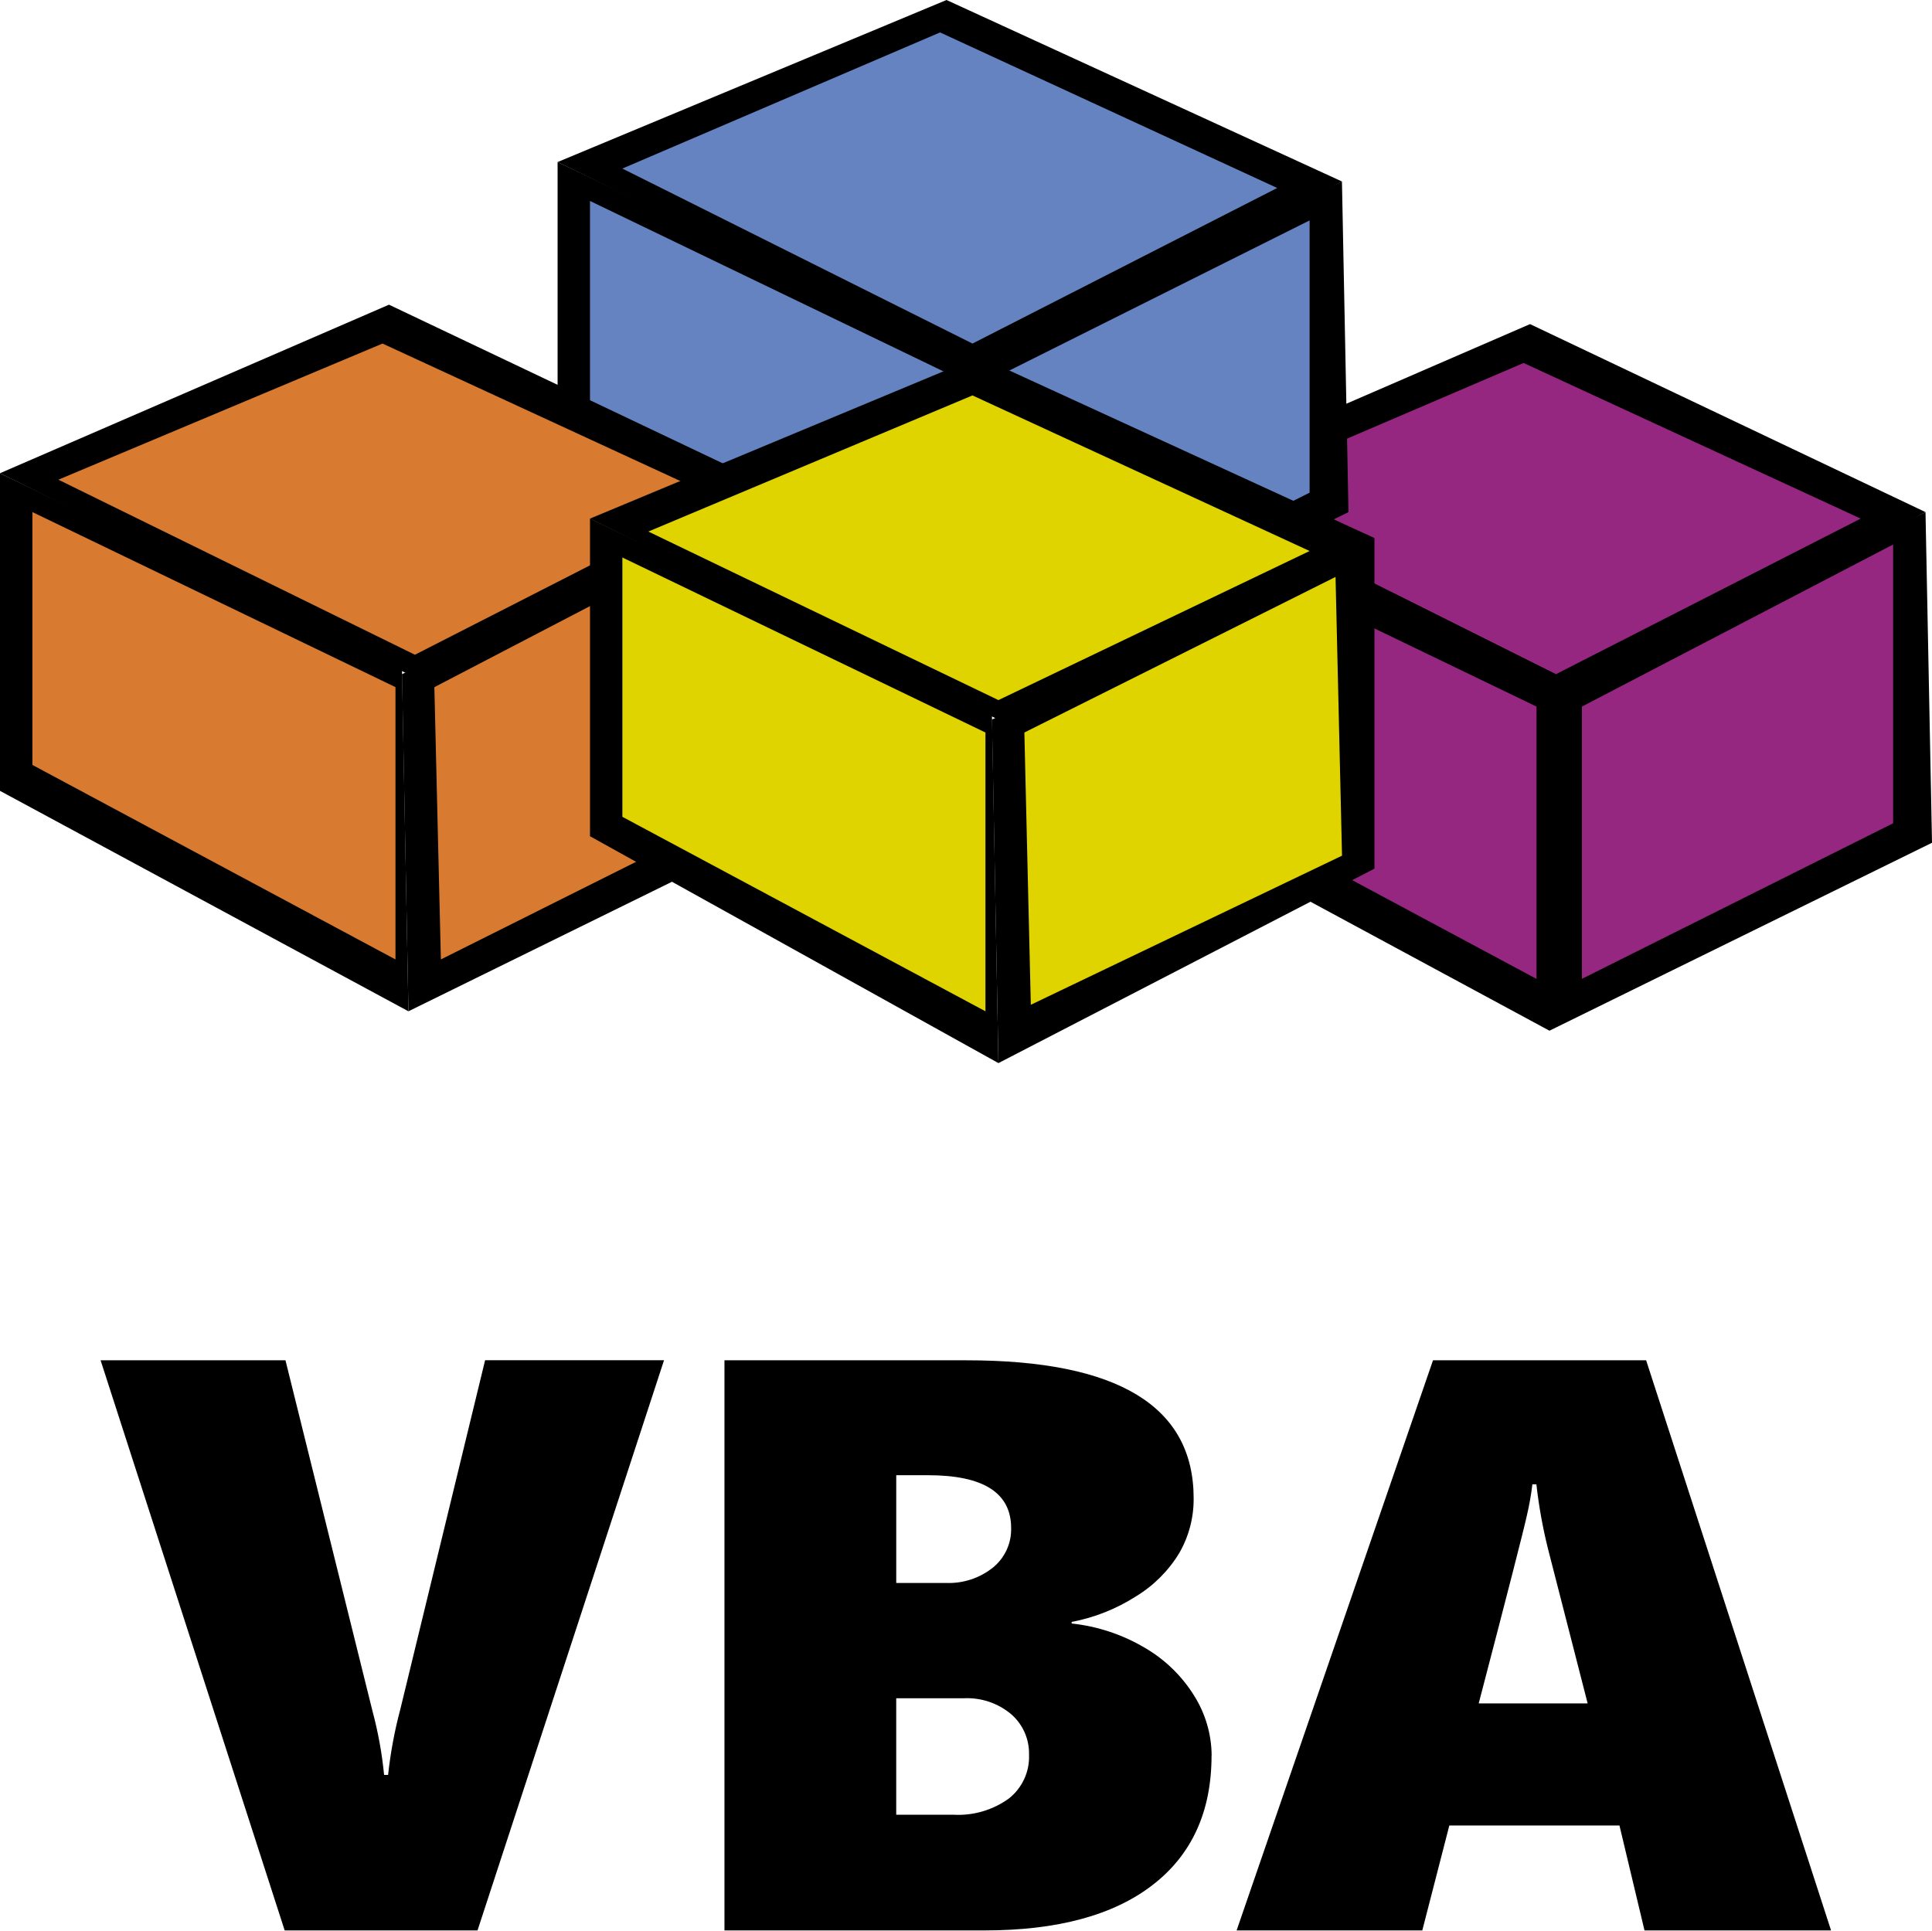
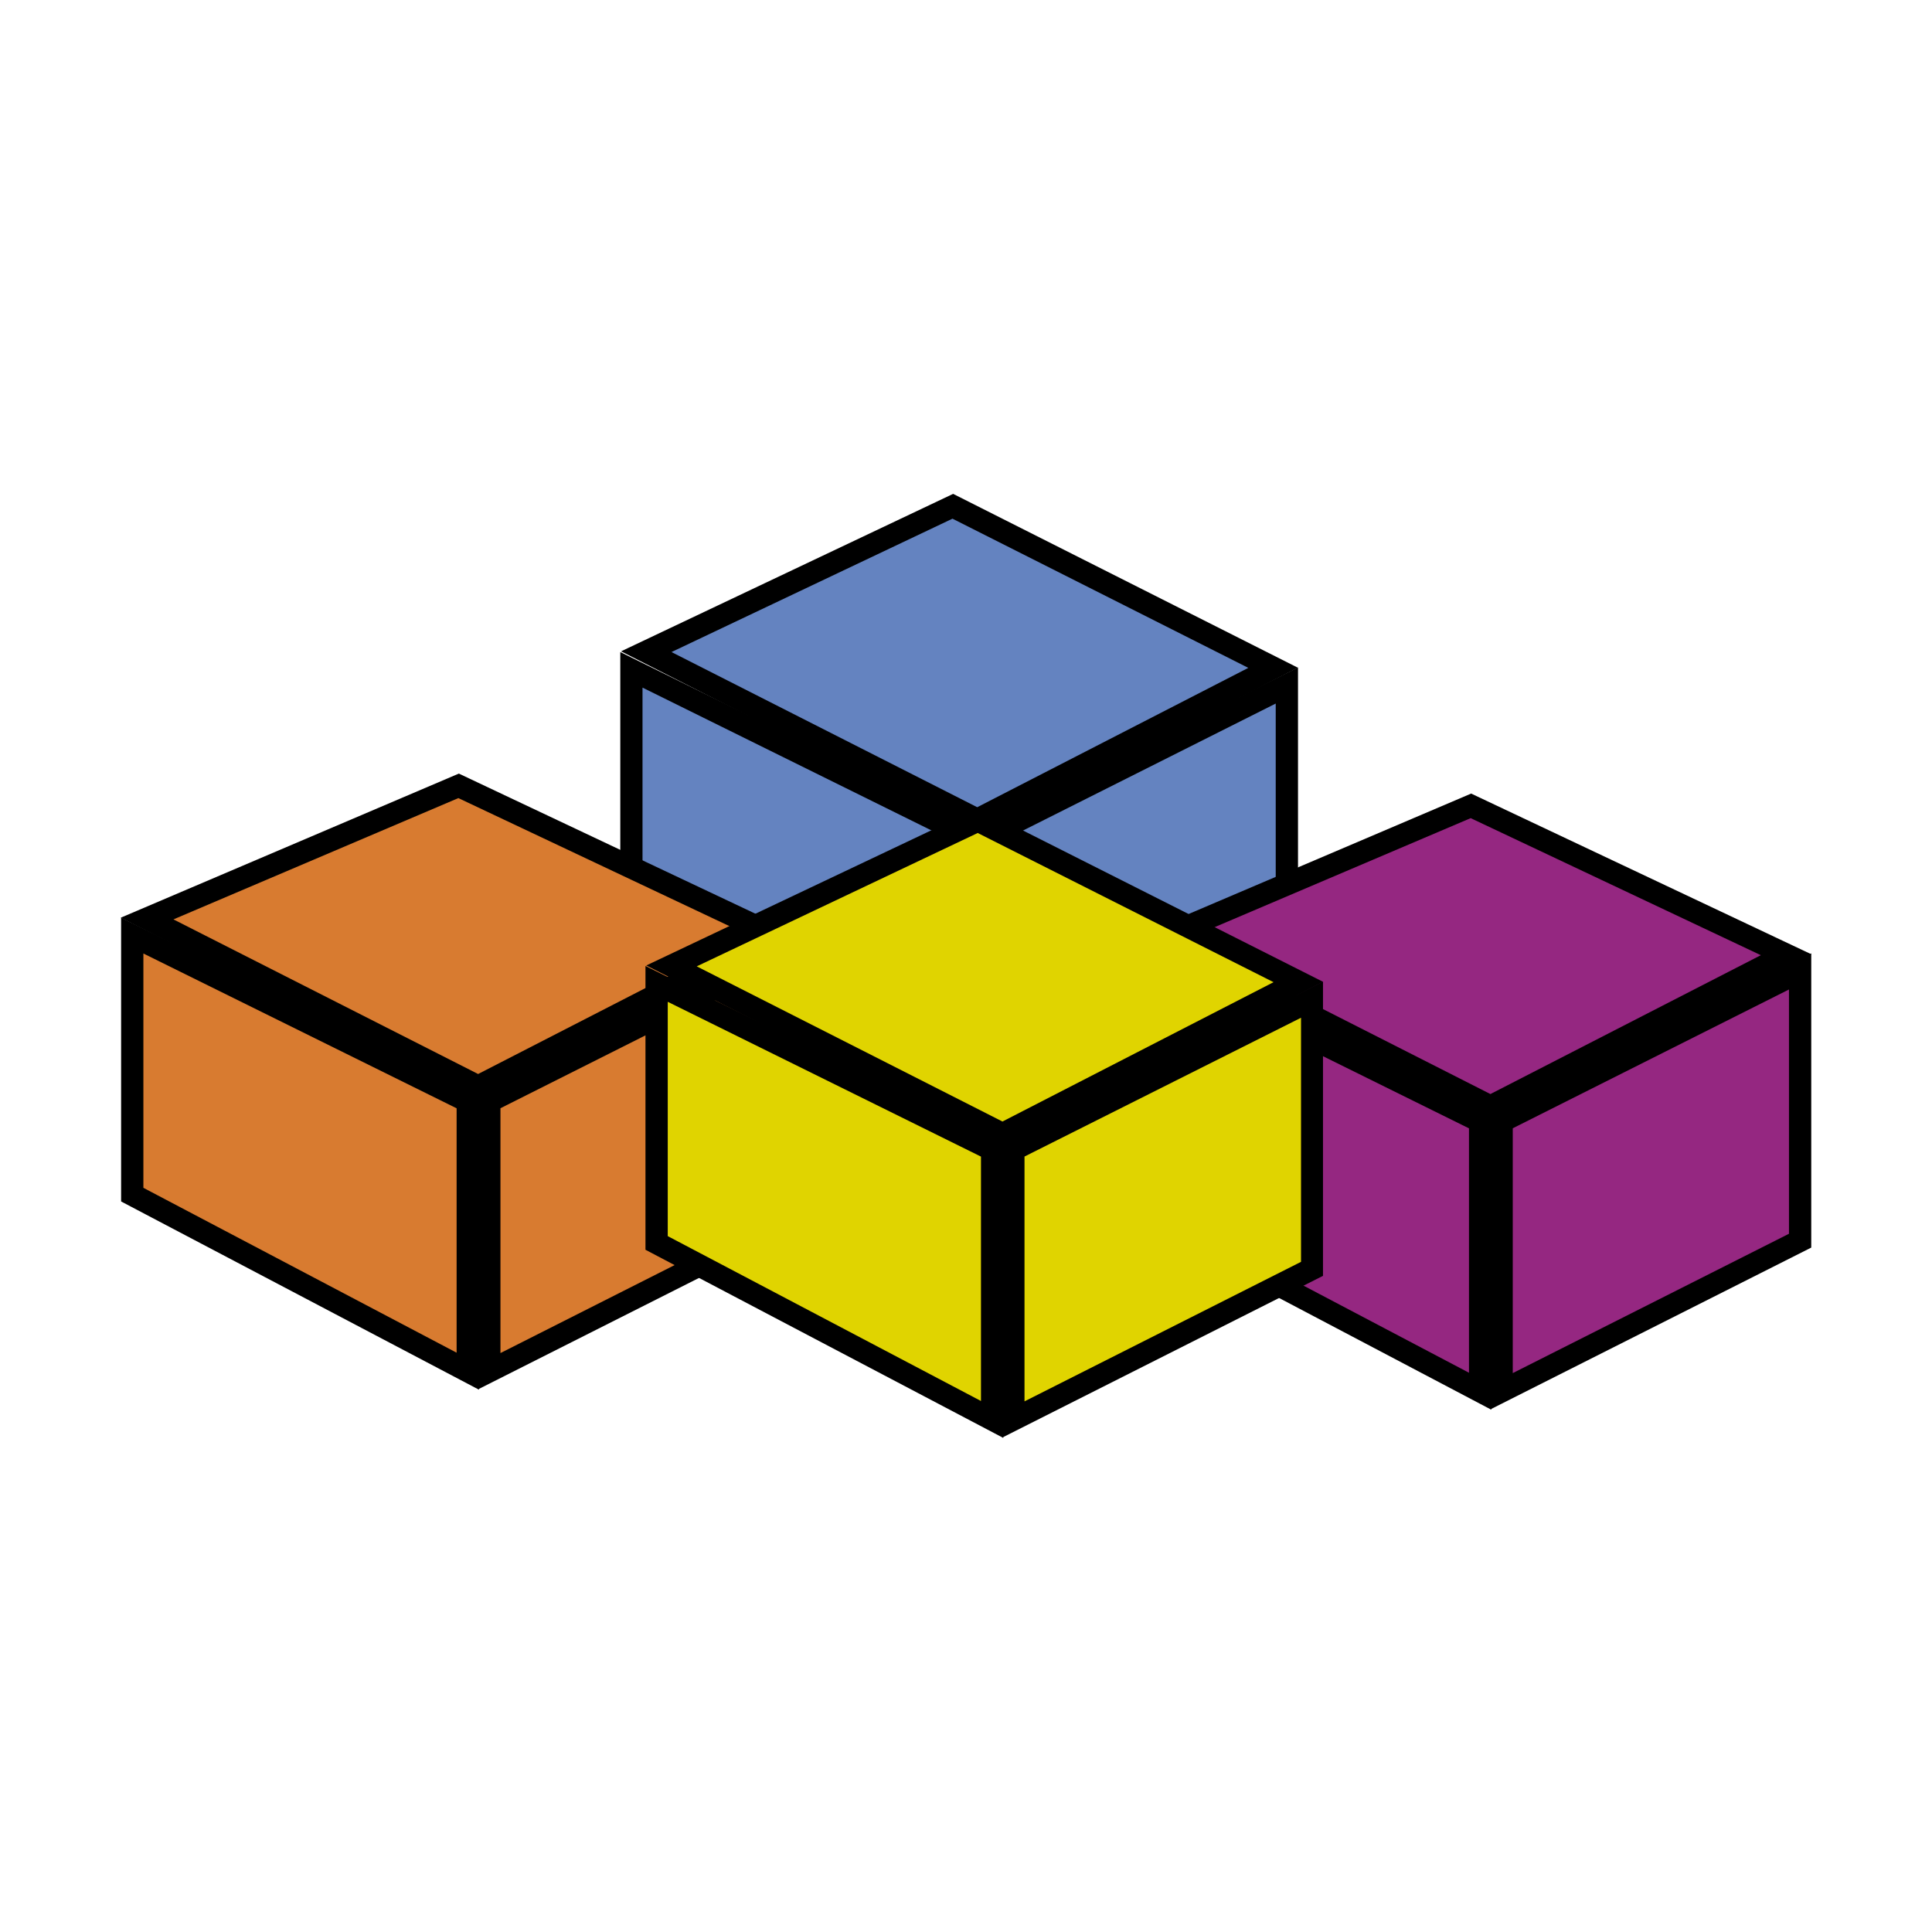
- <svg xmlns="http://www.w3.org/2000/svg" width="170.819" height="170.7">
-   <path d="M100.887 71.65V43.566l36.11 17.196v30.38l-36.11-19.49" />
-   <path fill="#952781" d="M103.754 69.36V47.003l32.098 15.478v24.08l-32.098-17.2" />
-   <path d="M100.887 43.565L135.28 28.66l34.966 16.623-31.53 16.624-37.83-18.342" />
-   <path fill="#952781" d="M106.618 44.138l28.09-12.04 29.805 13.76-26.94 13.756-30.955-15.476" />
-   <path d="M136.427 61.334l.57 29.807 33.823-16.62-.575-29.23-33.82 16.05" />
-   <path fill="#952781" d="M139.865 62.48v24.075L167.38 72.8V48.15l-27.515 14.33" />
-   <path d="M49.3 42.417V14.33l36.11 17.198v30.38L49.3 42.418" />
-   <path fill="#6483c0" d="M52.165 40.125V17.77l32.098 15.477v24.65L52.165 40.124" />
-   <path d="M49.3 14.33L83.687 0l34.968 16.05L87.13 32.674 49.3 14.33" />
-   <path fill="#6483c0" d="M55.027 14.904l28.09-12.037 29.808 13.756L85.983 30.38 55.027 14.905" />
-   <path d="M84.836 32.1l.573 29.807 33.82-16.624-.58-29.232L84.83 32.1" />
-   <path fill="#6483c0" d="M88.276 33.247v24.075l27.514-13.757V19.49L88.276 33.246" />
-   <path d="M0 69.932V41.845L35.54 59.04l.573 30.385L0 69.932" />
-   <path fill="#d87b30" d="M2.866 67.64V45.282l32.1 15.478v24.08l-32.1-17.2" />
-   <path d="M0 41.845l34.392-14.903L69.36 43.565 37.26 60.19 0 41.844" />
-   <path fill="#d87b30" d="M5.16 42.417L33.82 30.38l29.808 13.76-26.943 13.756L5.16 42.416" />
-   <path d="M35.54 59.614l.573 29.81L69.933 72.8l-.574-29.235-33.82 16.05" />
-   <path fill="#d87b30" d="M38.405 60.76l.575 24.078 27.514-13.76-.573-24.648-27.51 14.33" />
-   <path d="M52.165 73.944V45.858l35.537 17.196.574 30.95-36.11-20.06" />
-   <path fill="#e0d400" d="M55.027 72.226v-22.93L87.13 64.774v24.65L55.026 72.227" />
-   <path d="M52.165 45.858l34.39-14.33 34.968 16.048-32.1 16.624-37.258-18.342" />
-   <path fill="#e0d400" d="M57.322 47.003l28.66-12.037 29.808 13.757-27.514 13.184-30.954-14.904" />
-   <path d="M87.702 63.626l.574 30.38 33.247-17.196V47.576l-33.82 16.05" />
-   <path fill="#e0d400" d="M90.57 64.774l.57 24.074 27.516-13.184-.573-24.648L90.57 64.774" />
-   <path d="M42.22 170.7H25.17L8.894 120.286H25.24l7.7 31.043a34.7 34.7 0 011.02 5.62h.353a38.792 38.792 0 011.09-5.84l7.488-30.83h15.82zm64.9-15.47q0 7.42-5.2 11.444T87.046 170.7H64.053v-50.414h21.41q20.074 0 20.074 12.2a9.513 9.513 0 01-1.266 4.834 11.385 11.385 0 01-3.85 3.85 16.108 16.108 0 01-5.67 2.25v.14a16.006 16.006 0 016.435 2.128 12.558 12.558 0 014.395 4.254 10.06 10.06 0 011.547 5.29zM89.4 135.123q0-4.676-7.348-4.676h-2.81v9.527h4.394a6.244 6.244 0 004.148-1.354 4.35 4.35 0 001.616-3.498zm1.582 20.04a4.585 4.585 0 00-1.582-3.587 6.064 6.064 0 00-4.184-1.406H79.24v10.3h5.06a7.65 7.65 0 004.887-1.425 4.694 4.694 0 001.796-3.884zM145.4 170.7l-2.215-9.28h-15.042l-2.39 9.28h-16.418l17.365-50.414h18.844l16.35 50.414zm-9.562-39.445h-.352a24.49 24.49 0 01-.492 2.777q-.422 1.934-4.254 16.594h9.633l-3.516-13.71a43.36 43.36 0 01-1.015-5.66z" />
+ <svg xmlns="http://www.w3.org/2000/svg" viewBox="0 0 32 32">
+   <path d="m10.457 11.092 5.557 2.747v4.468l-5.557-2.925z" fill="#6483c0" />
+   <path d="m16.2 18.613-5.926-3.12v-4.693l5.926 2.924zm-5.558-3.343 5.188 2.73v-4.047l-5.188-2.564z" />
+   <path d="m16.371 13.839v4.468l4.944-2.493v-4.46z" fill="#6483c0" />
+   <path d="m16.186 18.607v-4.882l5.313-2.67v4.873zm.369-4.655v4.055l4.575-2.307v-4.047z" />
+   <path d="m10.703 10.797 5.483 2.783 4.896-2.516-5.305-2.675z" fill="#6483c0" />
+   <path d="m16.187 13.788-5.9-3 5.5-2.608 5.709 2.879zm-5.065-2.988 5.064 2.57 4.49-2.308-4.9-2.471z" />
+   <path d="m18.957 15.829 5.558 2.746v4.468l-5.558-2.925z" fill="#952781" />
+   <path d="m24.7 23.349-5.926-3.12v-4.7l5.926 2.931zm-5.557-3.343 5.188 2.731v-4.048l-5.188-2.564z" />
+   <path d="m24.871 18.575v4.468l4.944-2.493v-4.46z" fill="#952781" />
+   <path d="m24.687 23.343v-4.882l5.313-2.67v4.873zm.369-4.655v4.055l4.575-2.308v-4.046z" />
+   <path d="m19.203 15.546 5.484 2.783 4.896-2.517-5.219-2.466z" fill="#952781" />
+   <path d="m24.687 18.536-5.92-3.005 5.6-2.387 5.633 2.661zm-5.047-2.976 5.046 2.561 4.479-2.3-4.806-2.27z" />
+   <path d="m2.19 15.496 5.558 2.747v4.468l-5.558-2.925z" fill="#d87b30" />
+   <path d="m7.932 23.017-5.926-3.117v-4.7l5.926 2.929zm-5.557-3.343 5.188 2.731v-4.048l-5.188-2.564z" />
+   <path d="m8.104 18.243v4.468l4.944-2.493v-4.46z" fill="#d87b30" />
+   <path d="m7.92 23.011v-4.882l5.313-2.67v4.873zm.369-4.655v4.055l4.575-2.311v-4.043z" />
+   <path d="m2.436 15.213 5.484 2.784 4.896-2.517-5.219-2.466z" fill="#d87b30" />
+   <path d="m7.92 18.2-5.92-3 5.6-2.387 5.632 2.661zm-5.047-2.972 5.046 2.561 4.479-2.3-4.806-2.27z" />
+   <path d="m10.875 16.296 5.557 2.746v4.469l-5.557-2.926z" fill="#e0d400" />
+   <path d="m16.617 23.816-5.926-3.116v-4.7l5.926 2.929zm-5.557-3.342 5.188 2.731v-4.048l-5.188-2.564z" />
+   <path d="m16.789 19.042v4.469l4.944-2.494v-4.46z" fill="#e0d400" />
+   <path d="m16.6 23.811v-4.882l5.313-2.67v4.873zm.369-4.655v4.055l4.58-2.311v-4.043z" />
+   <path d="m11.121 16.001 5.484 2.783 4.896-2.517-5.305-2.674z" fill="#e0d400" />
+   <path d="m16.605 18.991-5.9-3 5.5-2.608 5.709 2.879zm-5.065-2.985 5.064 2.57 4.49-2.308-4.9-2.471z" />
</svg>
